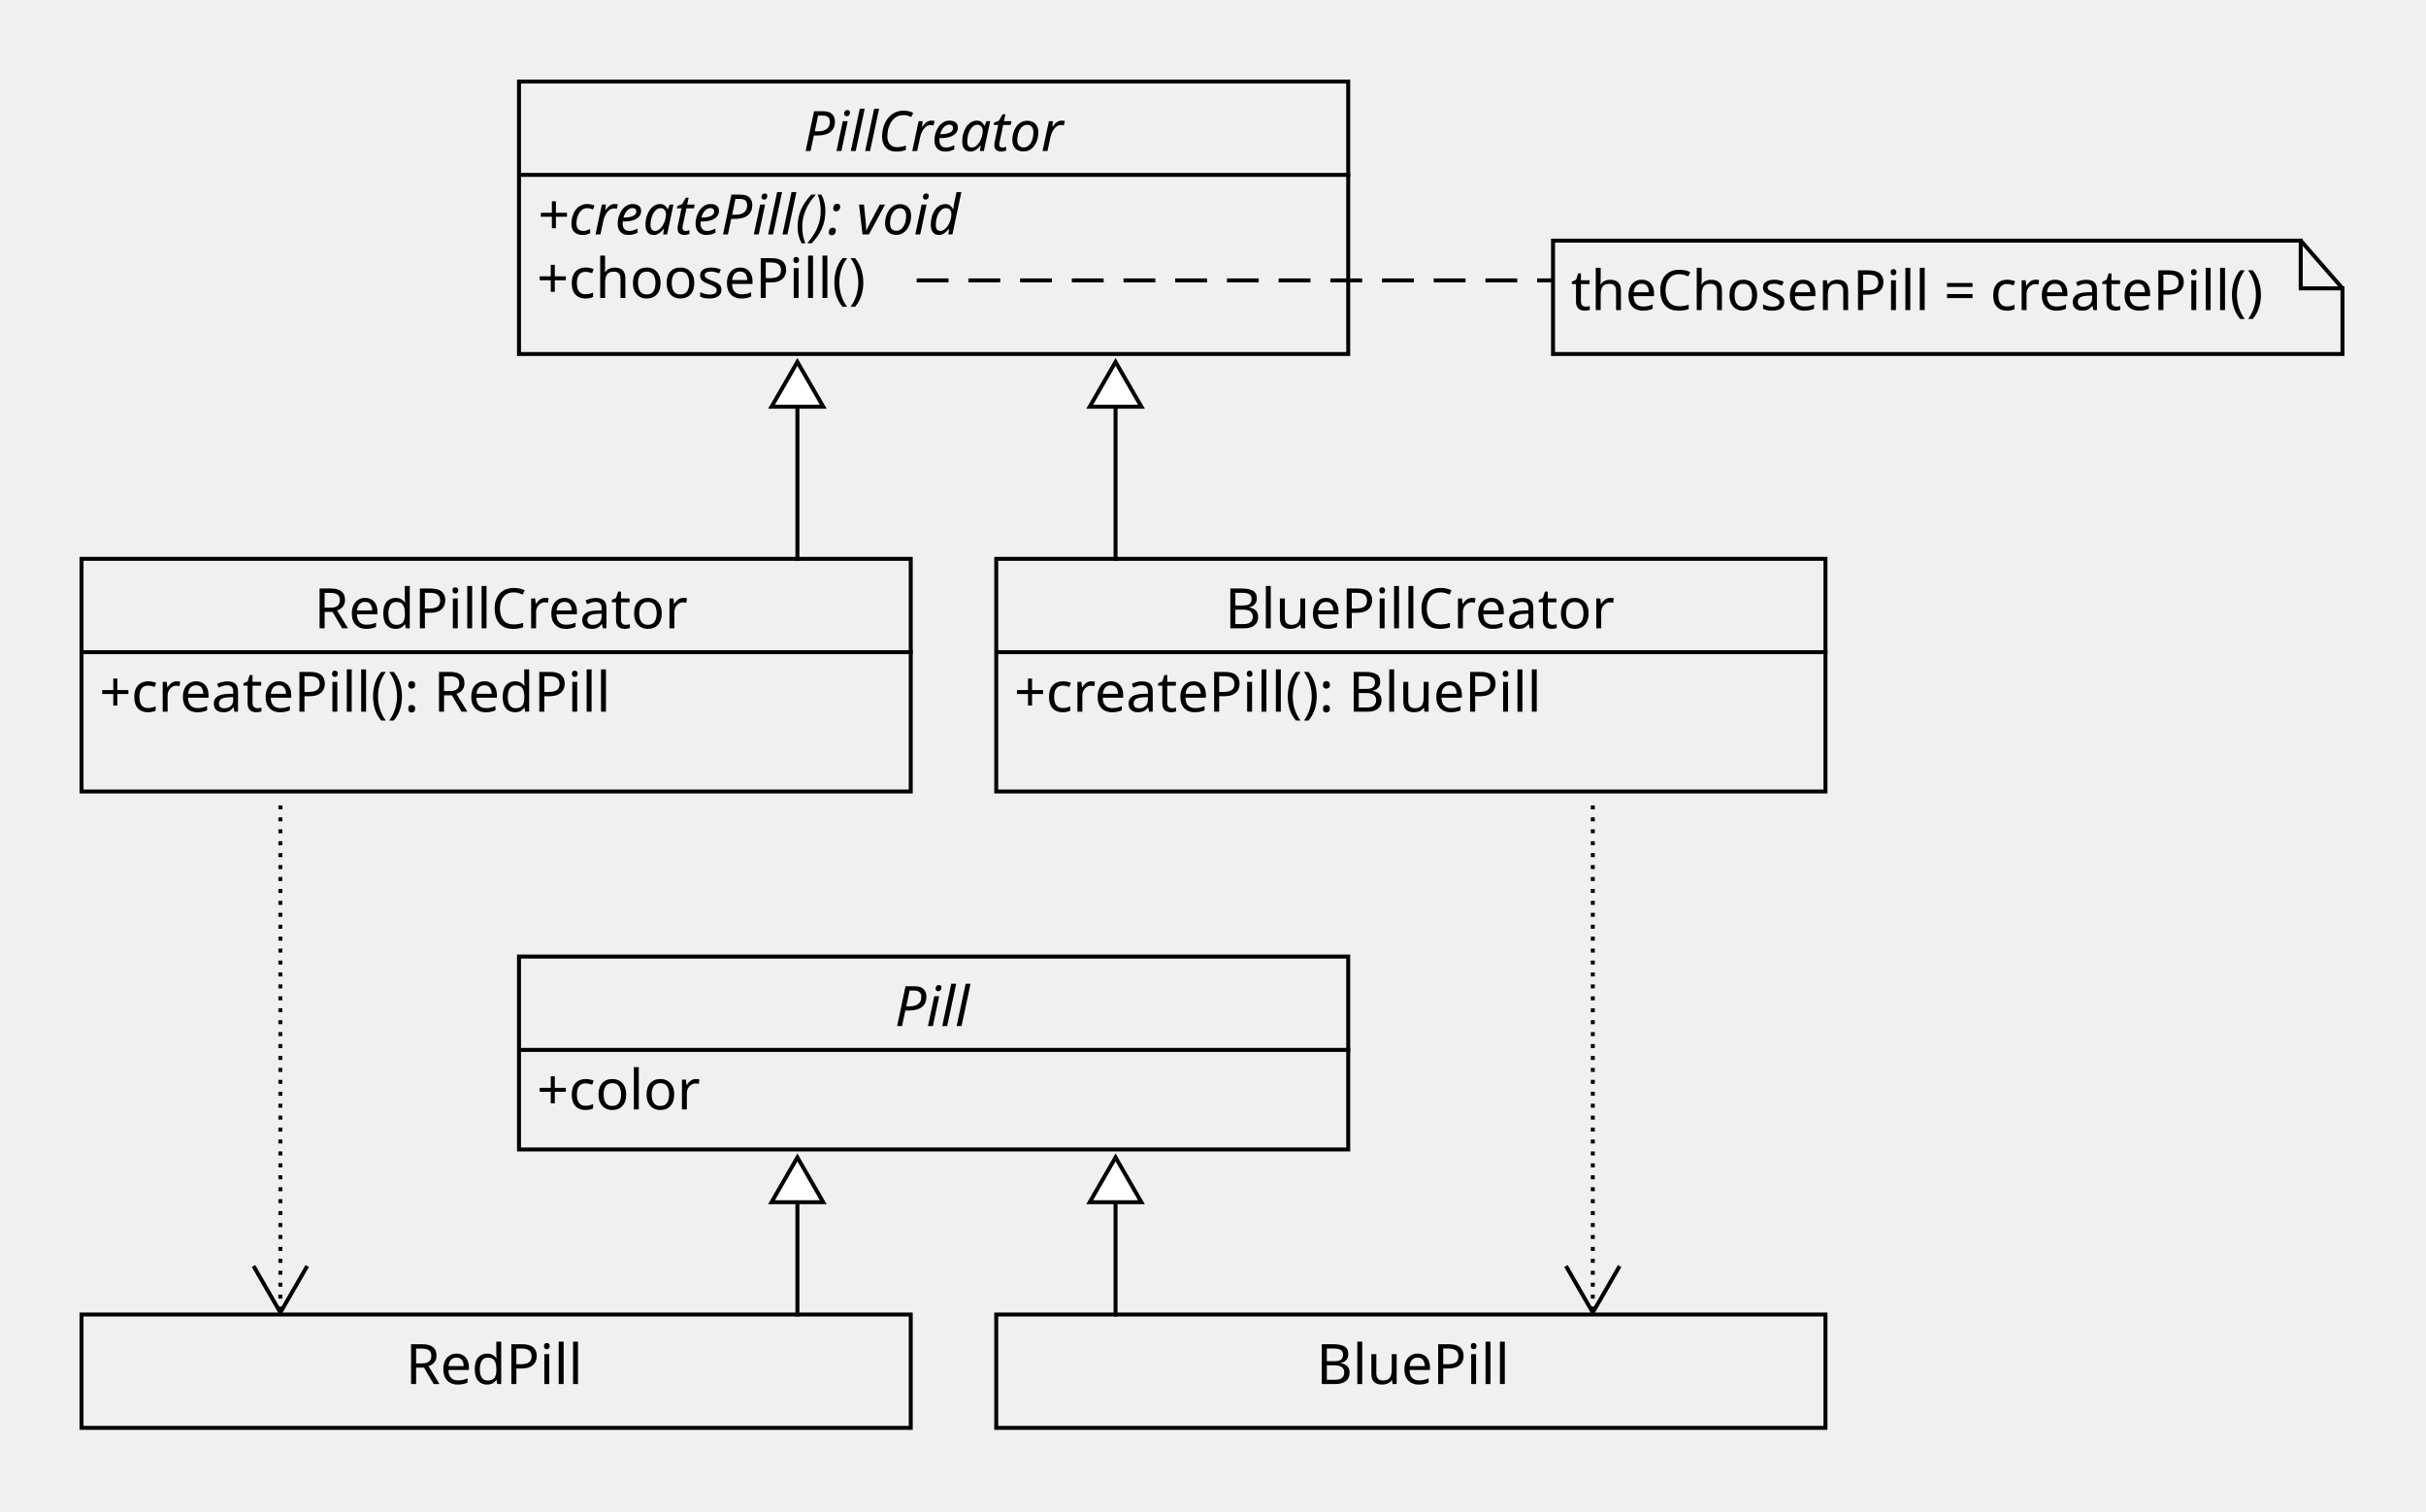
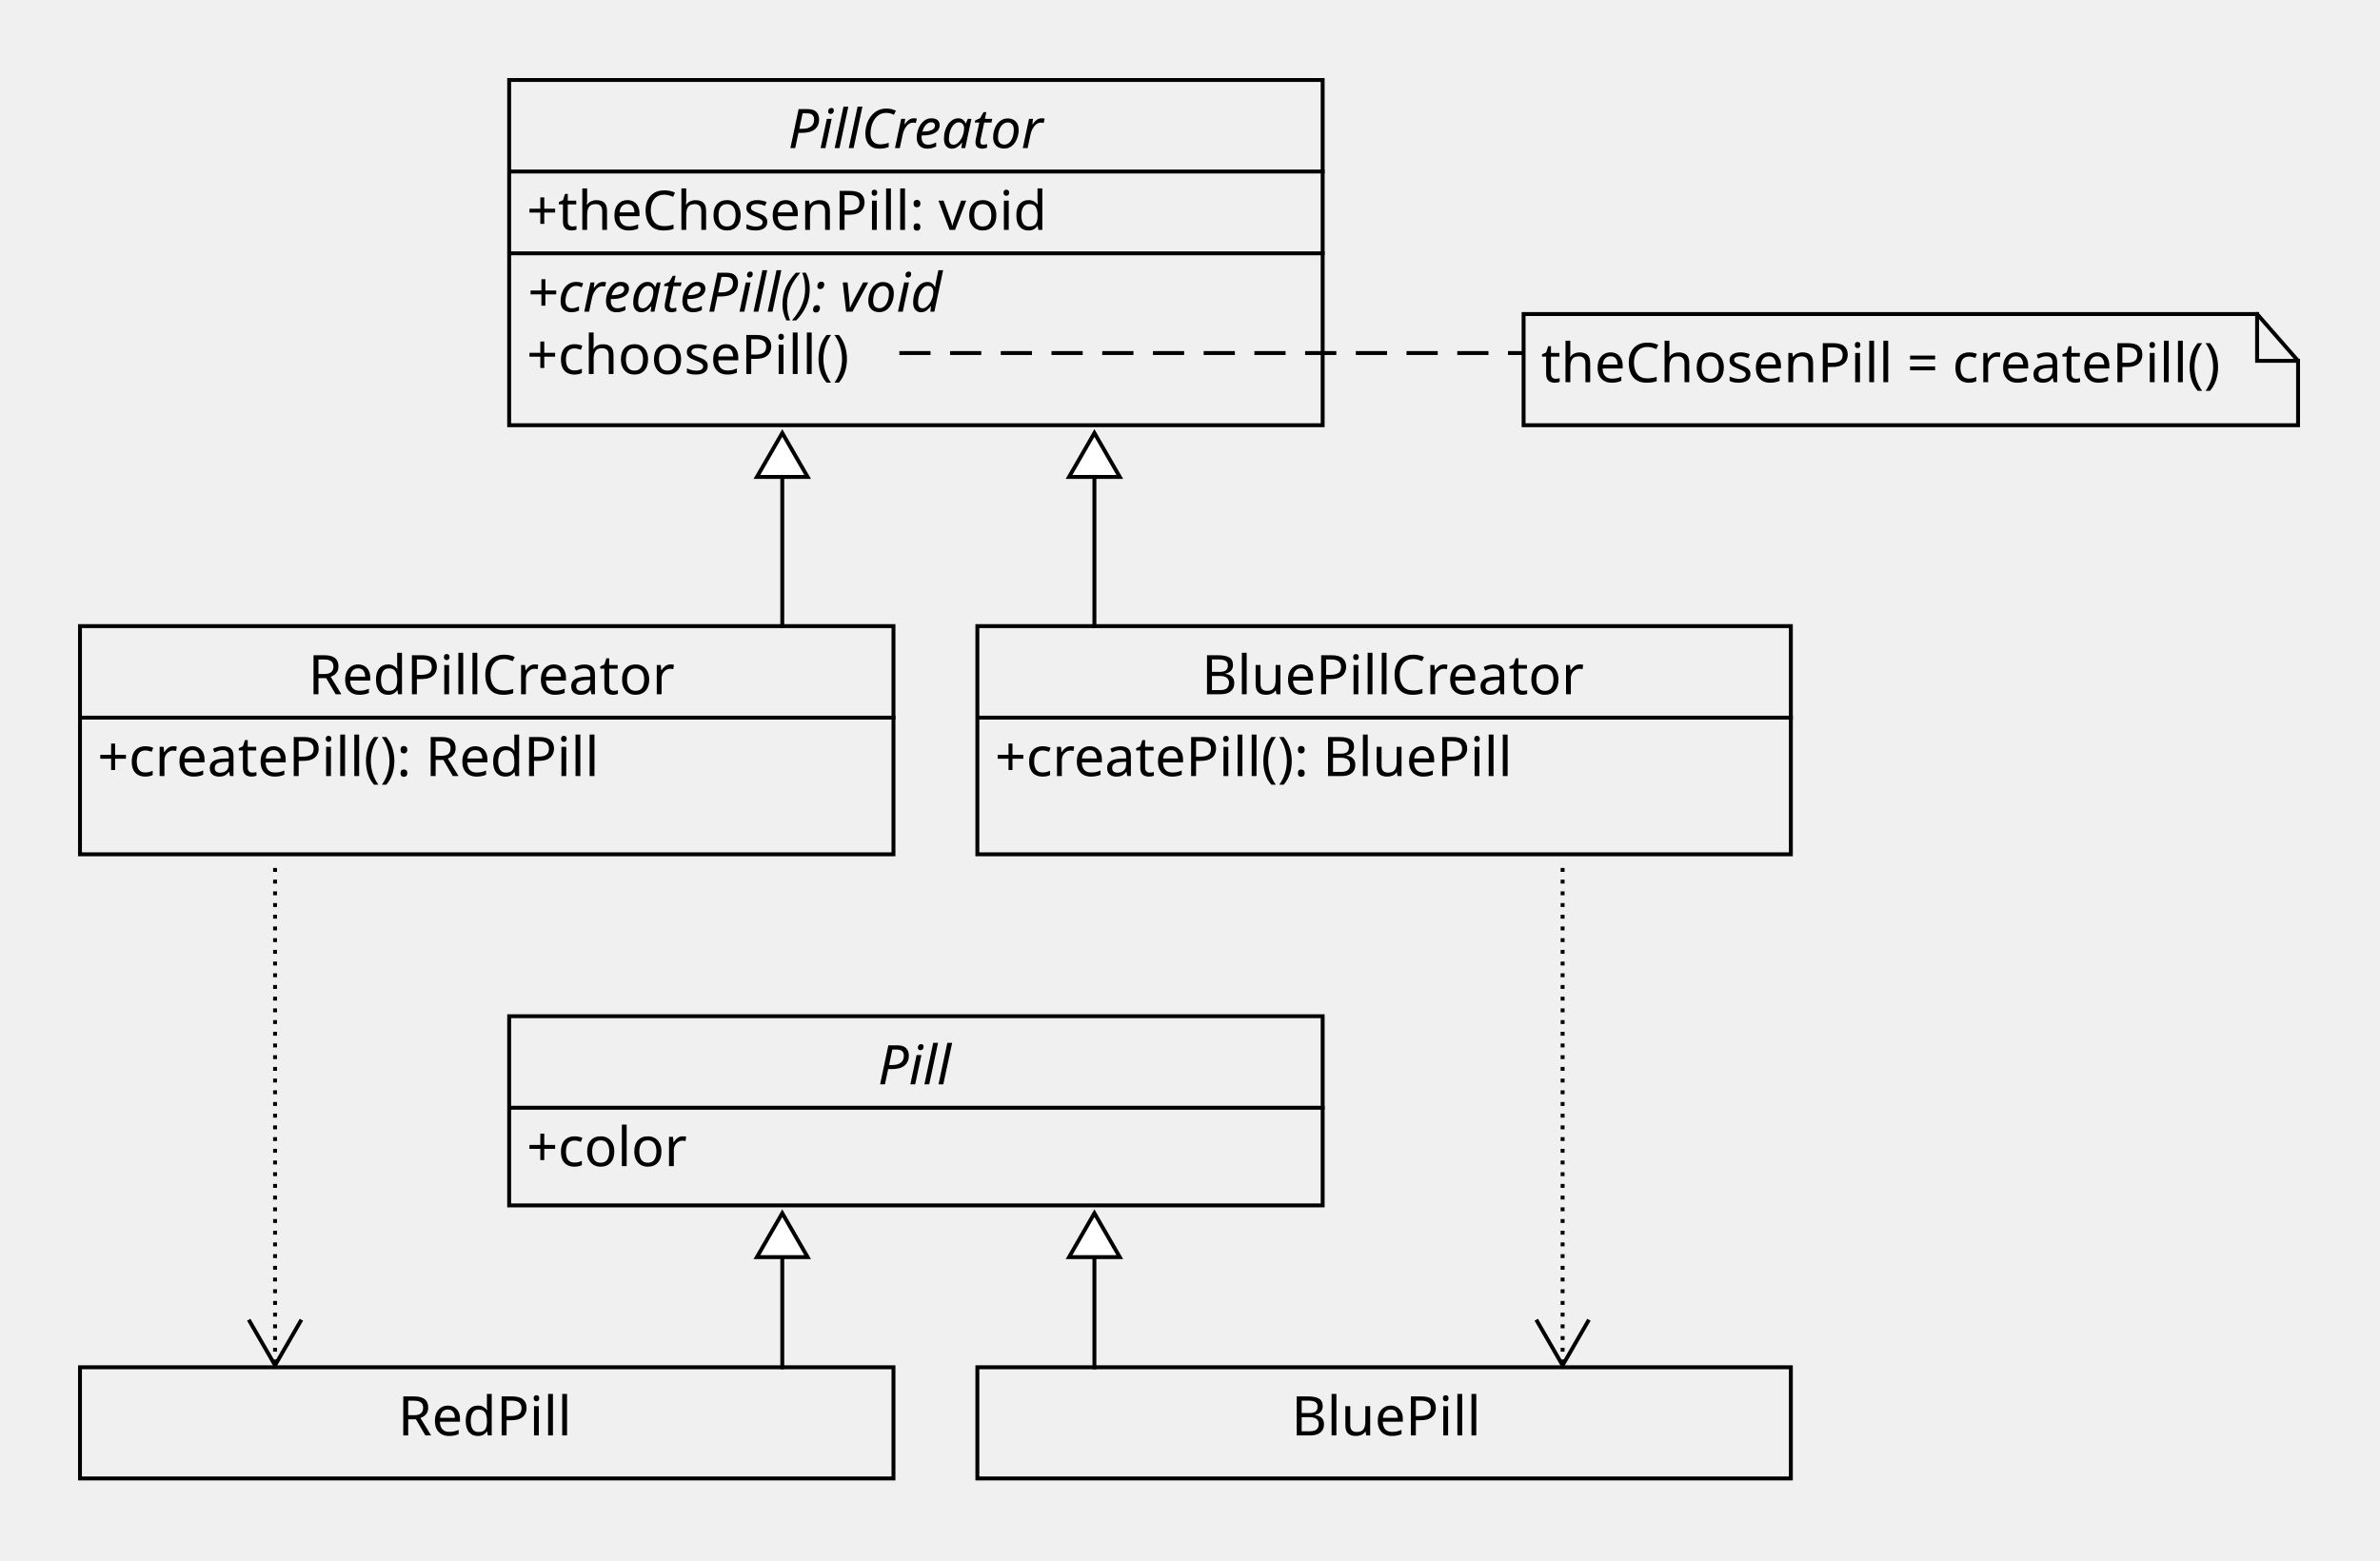
- <svg xmlns="http://www.w3.org/2000/svg" fill-opacity="1" color-rendering="auto" color-interpolation="auto" text-rendering="auto" stroke="black" stroke-linecap="square" width="610" stroke-miterlimit="10" shape-rendering="auto" stroke-opacity="1" fill="black" stroke-dasharray="none" font-weight="normal" stroke-width="1" viewBox="80 150 610 380" height="380" font-family="'Dialog'" font-style="normal" stroke-linejoin="miter" font-size="12px" stroke-dashoffset="0" image-rendering="auto">
+ <svg xmlns="http://www.w3.org/2000/svg" fill-opacity="1" color-rendering="auto" color-interpolation="auto" text-rendering="auto" stroke="black" stroke-linecap="square" width="610" stroke-miterlimit="10" shape-rendering="auto" stroke-opacity="1" fill="black" stroke-dasharray="none" font-weight="normal" stroke-width="1" viewBox="80 130 610 400" height="400" font-family="'Dialog'" font-style="normal" stroke-linejoin="miter" font-size="12px" stroke-dashoffset="0" image-rendering="auto">
  <defs id="genericDefs" />
  <g>
    <defs id="defs1">
      <clipPath clipPathUnits="userSpaceOnUse" id="clipPath1">
        <path d="M0 0 L2147483647 0 L2147483647 2147483647 L0 2147483647 L0 0 Z" />
      </clipPath>
      <clipPath clipPathUnits="userSpaceOnUse" id="clipPath2">
        <path d="M0 0 L0 30 L200 30 L200 0 Z" />
      </clipPath>
      <clipPath clipPathUnits="userSpaceOnUse" id="clipPath3">
        <path d="M0 0 L0 30 L210 30 L210 0 Z" />
      </clipPath>
      <clipPath clipPathUnits="userSpaceOnUse" id="clipPath4">
        <path d="M0 0 L0 50 L210 50 L210 0 Z" />
      </clipPath>
      <clipPath clipPathUnits="userSpaceOnUse" id="clipPath5">
        <path d="M0 0 L0 60 L210 60 L210 0 Z" />
      </clipPath>
      <clipPath clipPathUnits="userSpaceOnUse" id="clipPath6">
-         <path d="M0 0 L0 70 L210 70 L210 0 Z" />
+         <path d="M0 0 L0 90 L210 90 L210 0 Z" />
      </clipPath>
      <clipPath clipPathUnits="userSpaceOnUse" id="clipPath7">
        <path d="M0 0 L0 30 L190 30 L190 0 Z" />
      </clipPath>
      <clipPath clipPathUnits="userSpaceOnUse" id="clipPath8">
        <path d="M0 0 L0 160 L30 160 L30 0 Z" />
      </clipPath>
      <clipPath clipPathUnits="userSpaceOnUse" id="clipPath9">
        <path d="M0 0 L0 70 L30 70 L30 0 Z" />
      </clipPath>
      <clipPath clipPathUnits="userSpaceOnUse" id="clipPath10">
        <path d="M0 0 L0 80 L30 80 L30 0 Z" />
      </clipPath>
    </defs>
    <g fill="rgb(255,255,255)" fill-opacity="0" transform="translate(470,210)" stroke-opacity="0" stroke="rgb(255,255,255)">
      <path d="M0.5 0.5 L188.5 0.5 L199 12.5 L199 29 L0.5 29 Z" stroke="none" clip-path="url(#clipPath2)" />
    </g>
    <g transform="translate(470,210)">
      <path fill="none" d="M0.5 0.5 L188.5 0.5 L199 12.5 L199 29 L0.5 29 Z" clip-path="url(#clipPath2)" />
      <path fill="none" d="M188.5 0.5 L188.5 12.5 L199 12.5" clip-path="url(#clipPath2)" />
      <text x="5" font-size="14px" y="17.969" clip-path="url(#clipPath2)" font-family="sans-serif" stroke="none" xml:space="preserve">theChosenPill = createPill()</text>
    </g>
    <g fill="rgb(255,255,255)" fill-opacity="0" transform="translate(330,480)" stroke-opacity="0" stroke="rgb(255,255,255)">
      <rect x="0.5" width="208.5" height="28.5" y="0.5" clip-path="url(#clipPath3)" stroke="none" />
    </g>
    <g transform="translate(330,480)">
      <rect fill="none" x="0.5" width="208.5" height="28.5" y="0.5" clip-path="url(#clipPath3)" />
      <text x="81" font-size="14px" y="17.969" clip-path="url(#clipPath3)" font-family="sans-serif" stroke="none" xml:space="preserve">BluePill</text>
    </g>
    <g fill="rgb(255,255,255)" fill-opacity="0" transform="translate(210,390)" stroke-opacity="0" stroke="rgb(255,255,255)">
      <rect x="0.5" width="208.5" height="48.5" y="0.5" clip-path="url(#clipPath4)" stroke="none" />
    </g>
    <g transform="translate(210,390)">
      <rect fill="none" x="0.5" width="208.5" height="48.5" y="0.5" clip-path="url(#clipPath4)" />
      <text x="95" font-size="14px" y="17.969" clip-path="url(#clipPath4)" font-family="sans-serif" font-style="italic" stroke="none" xml:space="preserve">Pill</text>
      <path fill="none" d="M1 23.969 L209 23.969" clip-path="url(#clipPath4)" />
      <text x="5" font-size="14px" y="38.938" clip-path="url(#clipPath4)" font-family="sans-serif" stroke="none" xml:space="preserve">+color</text>
    </g>
    <g fill="rgb(255,255,255)" fill-opacity="0" transform="translate(100,480)" stroke-opacity="0" stroke="rgb(255,255,255)">
      <rect x="0.5" width="208.5" height="28.5" y="0.5" clip-path="url(#clipPath3)" stroke="none" />
    </g>
    <g transform="translate(100,480)">
      <rect fill="none" x="0.5" width="208.5" height="28.5" y="0.5" clip-path="url(#clipPath3)" />
      <text x="82" font-size="14px" y="17.969" clip-path="url(#clipPath3)" font-family="sans-serif" stroke="none" xml:space="preserve">RedPill</text>
    </g>
    <g fill="rgb(255,255,255)" fill-opacity="0" transform="translate(330,290)" stroke-opacity="0" stroke="rgb(255,255,255)">
      <rect x="0.5" width="208.5" height="58.5" y="0.5" clip-path="url(#clipPath5)" stroke="none" />
    </g>
    <g transform="translate(330,290)">
      <rect fill="none" x="0.5" width="208.5" height="58.5" y="0.5" clip-path="url(#clipPath5)" />
      <text x="58" font-size="14px" y="17.969" clip-path="url(#clipPath5)" font-family="sans-serif" stroke="none" xml:space="preserve">BluePillCreator</text>
      <path fill="none" d="M1 23.969 L209 23.969" clip-path="url(#clipPath5)" />
      <text x="5" font-size="14px" y="38.938" clip-path="url(#clipPath5)" font-family="sans-serif" stroke="none" xml:space="preserve">+createPill(): BluePill</text>
    </g>
    <g fill="rgb(255,255,255)" fill-opacity="0" transform="translate(100,290)" stroke-opacity="0" stroke="rgb(255,255,255)">
      <rect x="0.5" width="208.5" height="58.5" y="0.5" clip-path="url(#clipPath5)" stroke="none" />
    </g>
    <g transform="translate(100,290)">
      <rect fill="none" x="0.5" width="208.5" height="58.5" y="0.5" clip-path="url(#clipPath5)" />
      <text x="59" font-size="14px" y="17.969" clip-path="url(#clipPath5)" font-family="sans-serif" stroke="none" xml:space="preserve">RedPillCreator</text>
      <path fill="none" d="M1 23.969 L209 23.969" clip-path="url(#clipPath5)" />
      <text x="5" font-size="14px" y="38.938" clip-path="url(#clipPath5)" font-family="sans-serif" stroke="none" xml:space="preserve">+createPill(): RedPill</text>
    </g>
-     <g fill="rgb(255,255,255)" fill-opacity="0" transform="translate(210,170)" stroke-opacity="0" stroke="rgb(255,255,255)">
-       <rect x="0.5" width="208.5" height="68.5" y="0.5" clip-path="url(#clipPath6)" stroke="none" />
+     <g fill="rgb(255,255,255)" fill-opacity="0" transform="translate(210,150)" stroke-opacity="0" stroke="rgb(255,255,255)">
+       <rect x="0.5" width="208.5" height="88.5" y="0.5" clip-path="url(#clipPath6)" stroke="none" />
    </g>
-     <g transform="translate(210,170)">
-       <rect fill="none" x="0.5" width="208.5" height="68.5" y="0.5" clip-path="url(#clipPath6)" />
+     <g transform="translate(210,150)">
+       <rect fill="none" x="0.5" width="208.5" height="88.5" y="0.5" clip-path="url(#clipPath6)" />
      <text x="72" font-size="14px" y="17.969" clip-path="url(#clipPath6)" font-family="sans-serif" font-style="italic" stroke="none" xml:space="preserve">PillCreator</text>
      <path fill="none" d="M1 23.969 L209 23.969" clip-path="url(#clipPath6)" />
-       <text x="5" font-size="14px" y="38.938" clip-path="url(#clipPath6)" font-family="sans-serif" font-style="italic" stroke="none" xml:space="preserve">+createPill(): void</text>
-       <text x="5" font-size="14px" y="54.906" clip-path="url(#clipPath6)" font-family="sans-serif" stroke="none" xml:space="preserve">+choosePill()</text>
+       <text x="5" font-size="14px" y="38.938" clip-path="url(#clipPath6)" font-family="sans-serif" stroke="none" xml:space="preserve">+theChosenPill: void</text>
+       <path fill="none" d="M1 44.938 L209 44.938" clip-path="url(#clipPath6)" />
+       <text x="5" font-size="14px" y="59.906" clip-path="url(#clipPath6)" font-family="sans-serif" font-style="italic" stroke="none" xml:space="preserve">+createPill(): void</text>
+       <text x="5" font-size="14px" y="75.875" clip-path="url(#clipPath6)" font-family="sans-serif" stroke="none" xml:space="preserve">+choosePill()</text>
    </g>
    <g stroke-dasharray="8,5" stroke-miterlimit="5" transform="translate(300,210)" stroke-linecap="butt">
      <path fill="none" d="M10.5 10.5 L170.5 10.5" clip-path="url(#clipPath7)" />
    </g>
    <g stroke-dasharray="1,2" stroke-miterlimit="5" transform="translate(140,340)" stroke-linecap="butt">
      <path fill="none" d="M10.5 139.5 L10.5 10.5" clip-path="url(#clipPath8)" />
      <path fill="none" stroke-miterlimit="10" stroke-dasharray="none" d="M17 128.742 L10.5 140 L4 128.742" clip-path="url(#clipPath8)" stroke-linecap="square" />
    </g>
    <g stroke-dasharray="1,2" stroke-miterlimit="5" transform="translate(470,340)" stroke-linecap="butt">
      <path fill="none" d="M10.5 139.5 L10.5 10.5" clip-path="url(#clipPath8)" />
      <path fill="none" stroke-miterlimit="10" stroke-dasharray="none" d="M17 128.742 L10.5 140 L4 128.742" clip-path="url(#clipPath8)" stroke-linecap="square" />
    </g>
    <g transform="translate(270,430)">
      <path fill="none" d="M10.5 11.5 L10.5 50.5" clip-path="url(#clipPath9)" />
      <path fill="white" d="M4 22.258 L10.5 11 L17 22.258 Z" clip-path="url(#clipPath9)" stroke="none" />
      <path fill="none" d="M4 22.258 L10.5 11 L17 22.258 Z" clip-path="url(#clipPath9)" />
    </g>
    <g transform="translate(350,430)">
      <path fill="none" d="M10.5 11.5 L10.5 50.5" clip-path="url(#clipPath9)" />
      <path fill="white" d="M4 22.258 L10.5 11 L17 22.258 Z" clip-path="url(#clipPath9)" stroke="none" />
      <path fill="none" d="M4 22.258 L10.5 11 L17 22.258 Z" clip-path="url(#clipPath9)" />
    </g>
    <g transform="translate(350,230)">
      <path fill="none" d="M10.5 11.5 L10.5 60.5" clip-path="url(#clipPath10)" />
      <path fill="white" d="M4 22.258 L10.5 11 L17 22.258 Z" clip-path="url(#clipPath10)" stroke="none" />
      <path fill="none" d="M4 22.258 L10.5 11 L17 22.258 Z" clip-path="url(#clipPath10)" />
    </g>
    <g transform="translate(270,230)">
      <path fill="none" d="M10.5 11.5 L10.5 60.5" clip-path="url(#clipPath10)" />
      <path fill="white" d="M4 22.258 L10.5 11 L17 22.258 Z" clip-path="url(#clipPath10)" stroke="none" />
      <path fill="none" d="M4 22.258 L10.5 11 L17 22.258 Z" clip-path="url(#clipPath10)" />
    </g>
  </g>
</svg>
